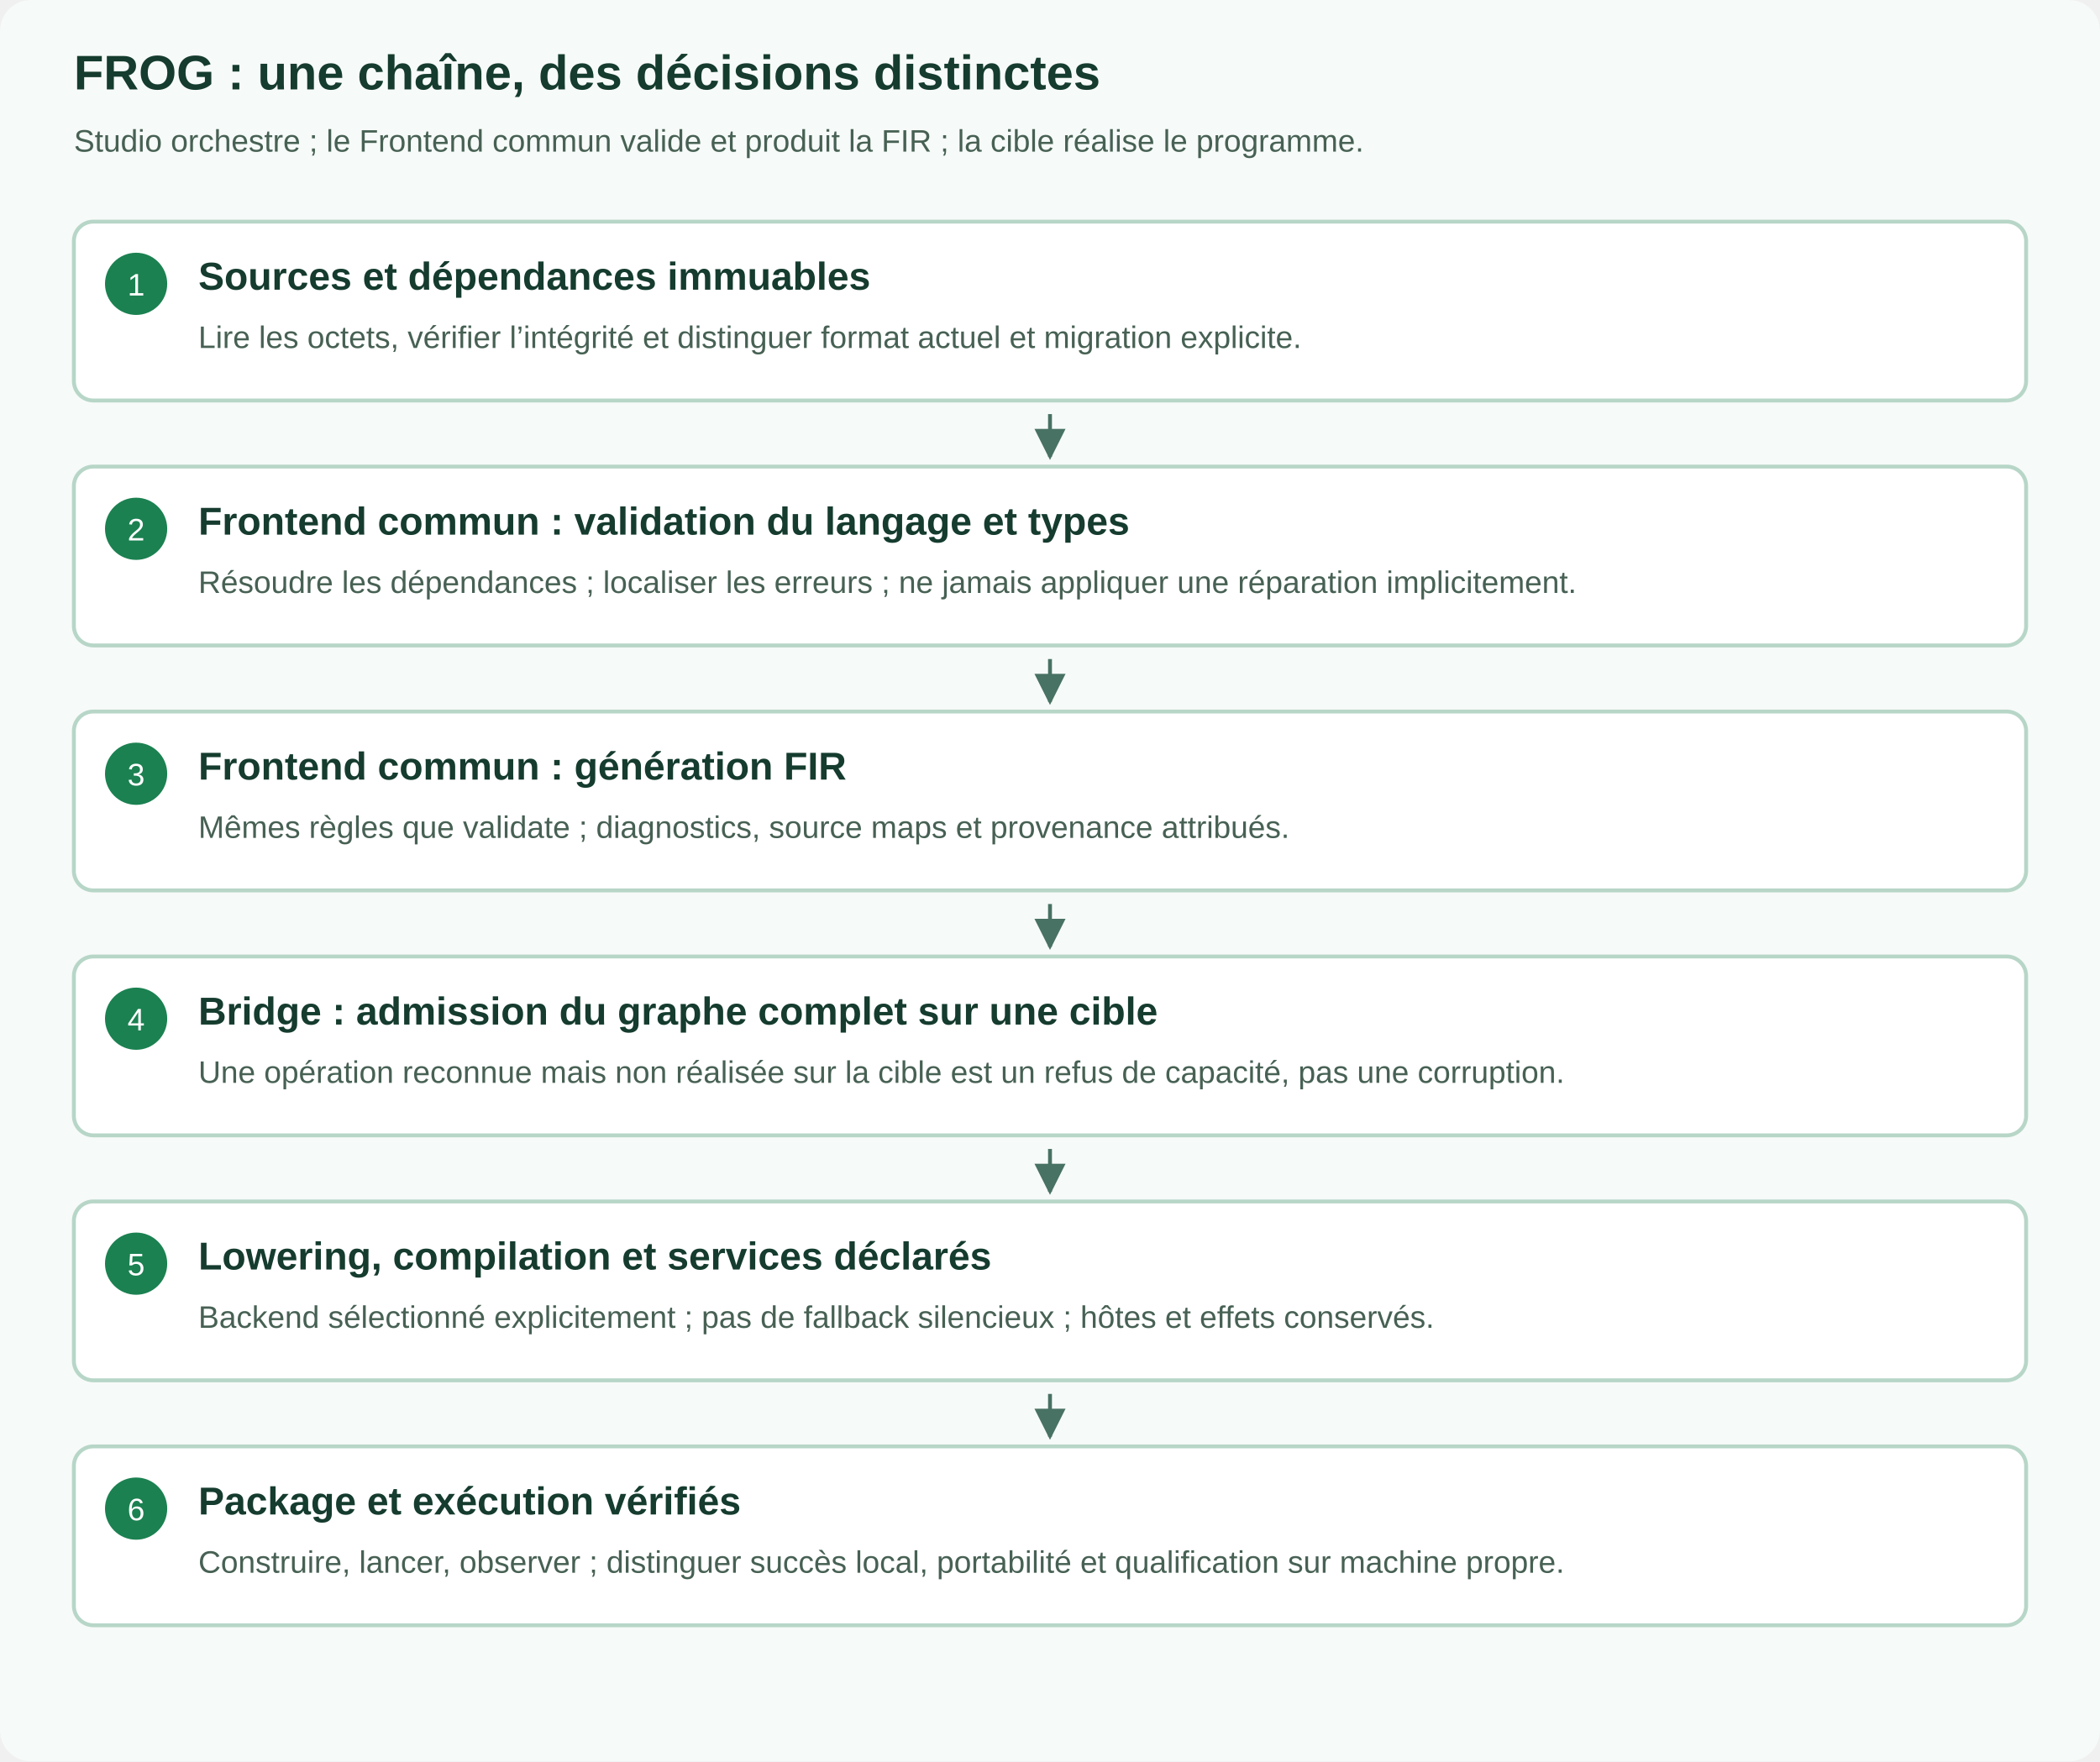
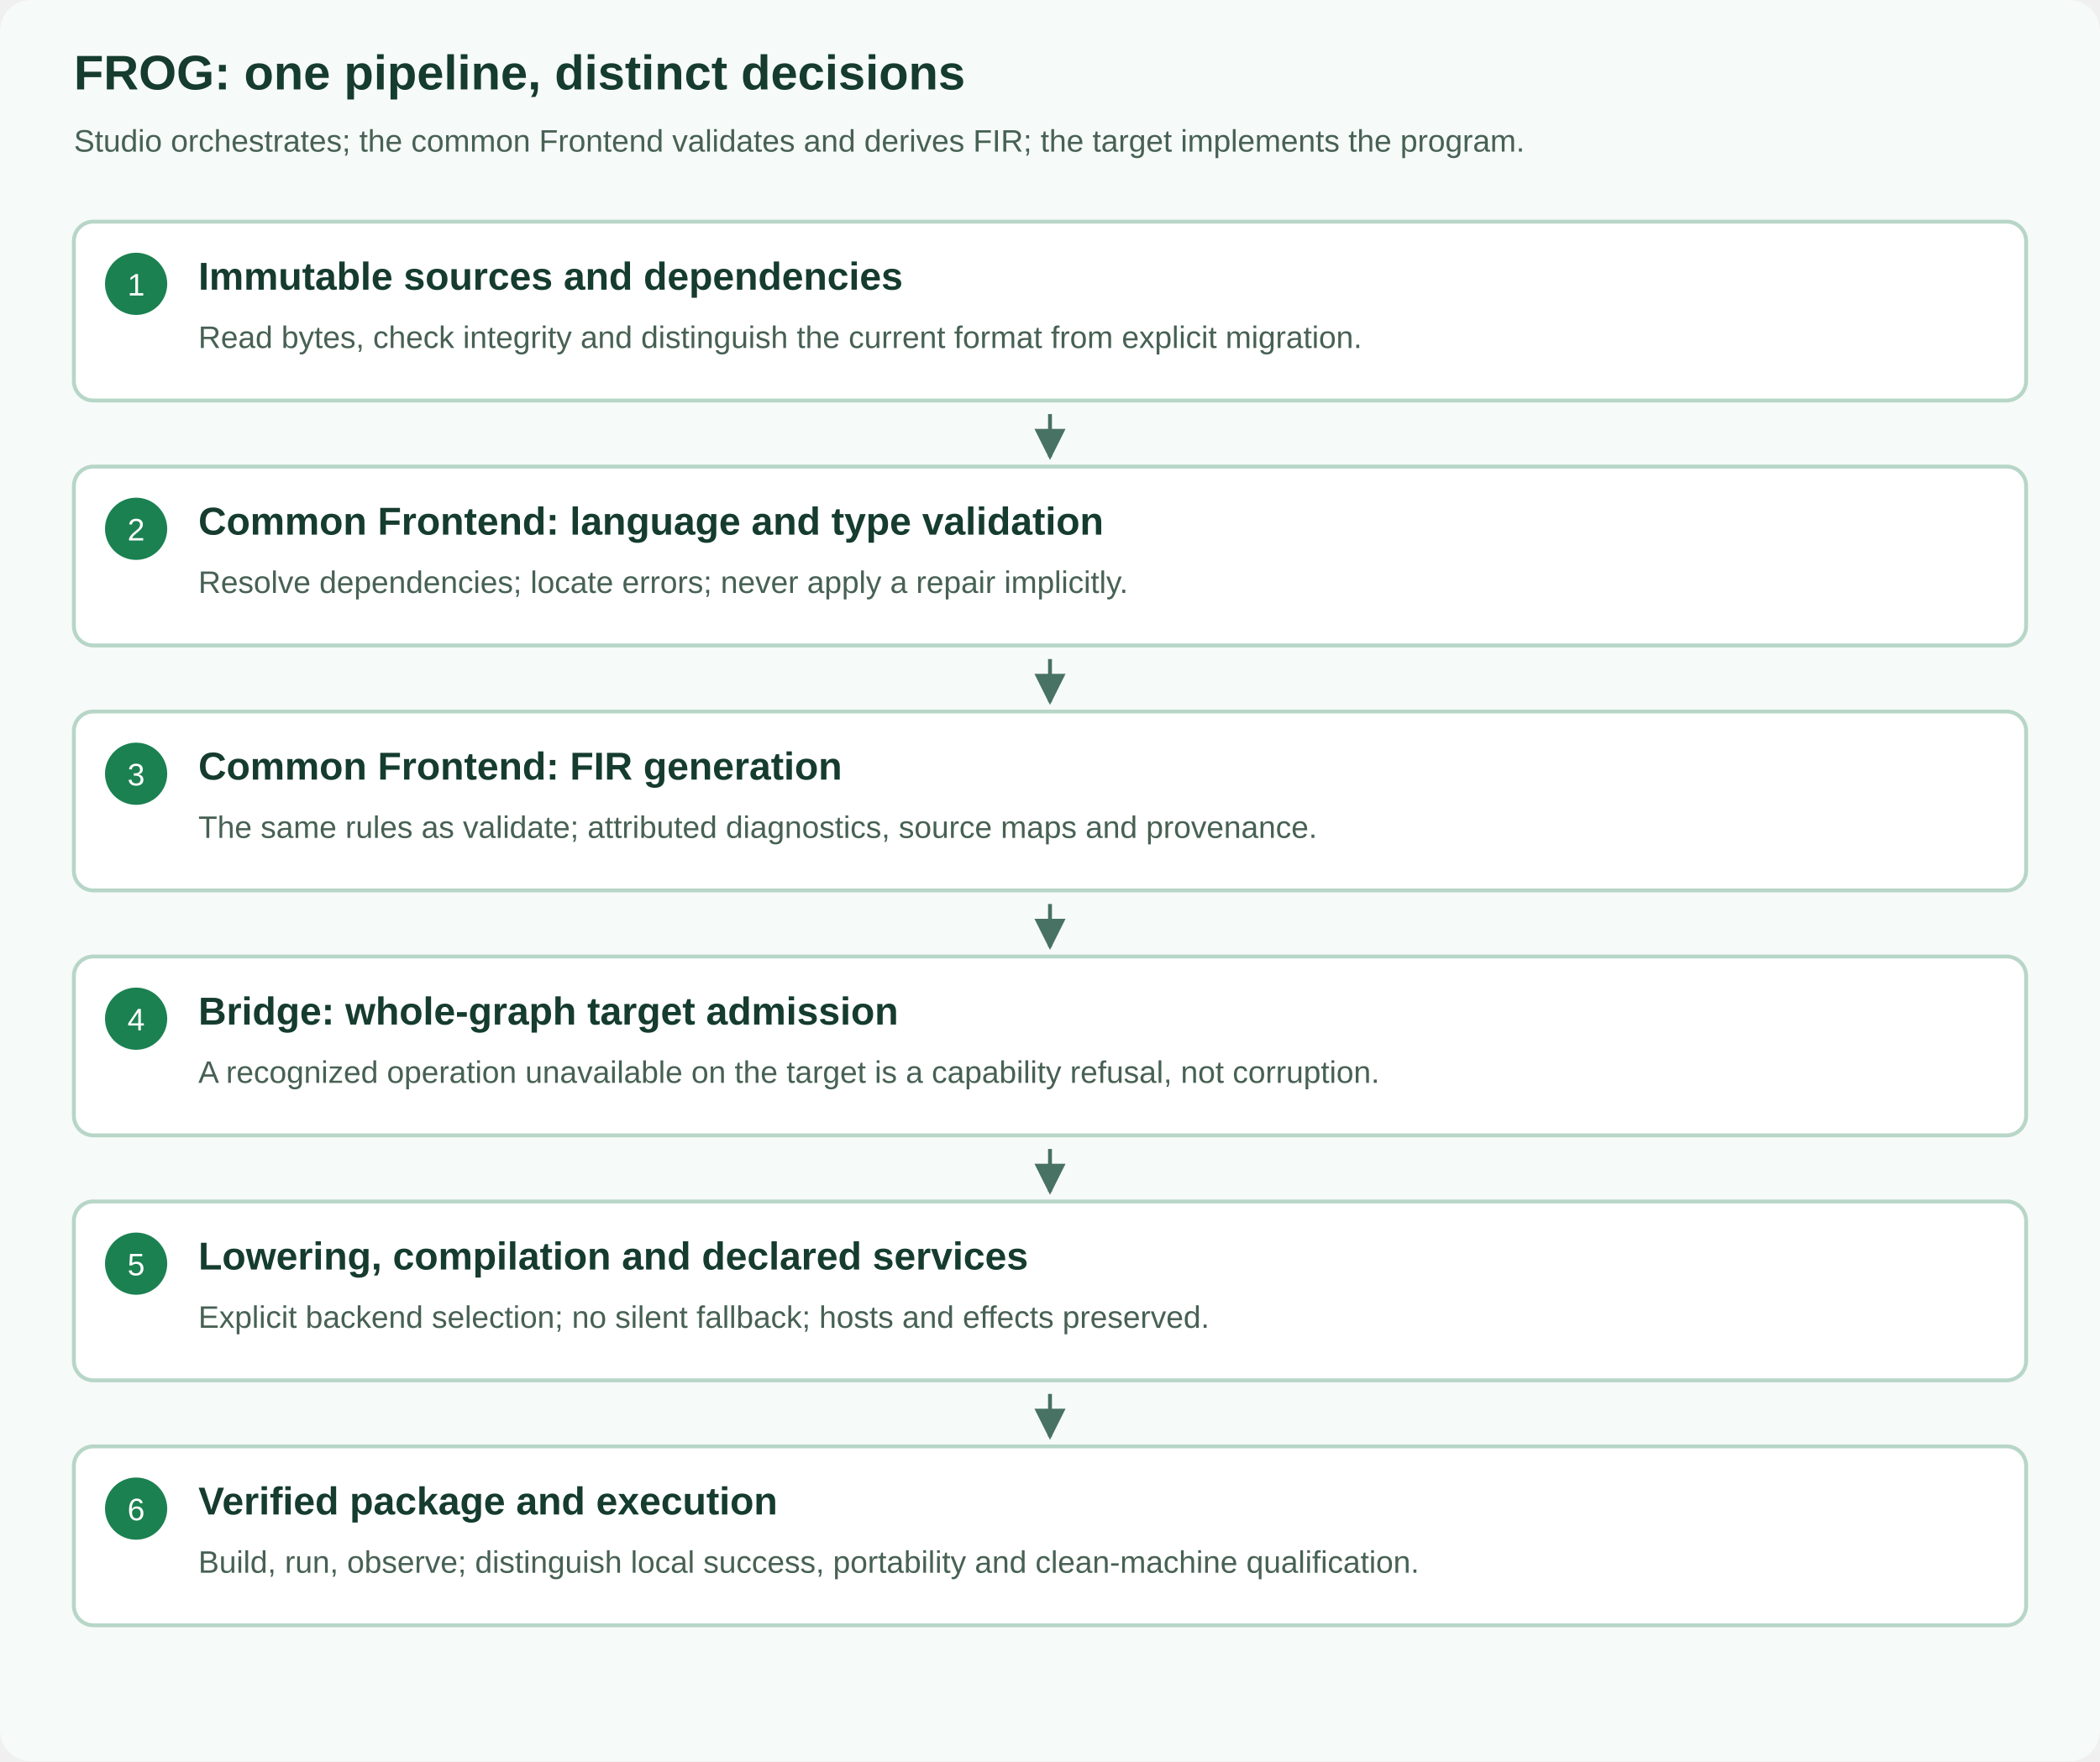
<svg xmlns="http://www.w3.org/2000/svg" width="1080" height="906" viewBox="0 0 1080 906" role="img" aria-labelledby="title desc">
  <defs>
    <marker id="arrow" viewBox="0 0 10 10" refX="9" refY="5" markerWidth="8" markerHeight="8" orient="auto">
      <path d="M0 0 L10 5 L0 10 Z" fill="#487263" />
    </marker>
  </defs>
  <rect width="100%" height="100%" rx="16" fill="#f6faf8" />
-   <text x="38" y="46" font-family="Segoe UI,Arial,sans-serif" font-size="25" font-weight="700" fill="#153c2e">FROG : une chaîne, des décisions distinctes</text>
-   <text x="38" y="78" font-family="Segoe UI,Arial,sans-serif" font-size="16" fill="#476154">Studio orchestre ; le Frontend commun valide et produit la FIR ; la cible réalise le programme.</text>
+   <text x="38" y="46" font-family="Segoe UI,Arial,sans-serif" font-size="25" font-weight="700" fill="#153c2e">FROG: one pipeline, distinct decisions</text>
+   <text x="38" y="78" font-family="Segoe UI,Arial,sans-serif" font-size="16" fill="#476154">Studio orchestrates; the common Frontend validates and derives FIR; the target implements the program.</text>
  <rect x="38" y="114" width="1004" height="92" rx="10" fill="white" stroke="#b7d6c8" stroke-width="2" />
  <circle cx="70" cy="146" r="16" fill="#1b8151" />
  <text x="70" y="152" text-anchor="middle" font-family="Segoe UI,Arial,sans-serif" font-size="16" fill="white">1</text>
-   <text x="102" y="149" font-family="Segoe UI,Arial,sans-serif" font-size="20" font-weight="600" fill="#153c2e">Sources et dépendances immuables</text>
-   <text x="102" y="179" font-family="Segoe UI,Arial,sans-serif" font-size="16" fill="#476154">Lire les octets, vérifier l’intégrité et distinguer format actuel et migration explicite.</text>
+   <text x="102" y="149" font-family="Segoe UI,Arial,sans-serif" font-size="20" font-weight="600" fill="#153c2e">Immutable sources and dependencies</text>
+   <text x="102" y="179" font-family="Segoe UI,Arial,sans-serif" font-size="16" fill="#476154">Read bytes, check integrity and distinguish the current format from explicit migration.</text>
  <path d="M540 213 V235" stroke="#487263" stroke-width="2" marker-end="url(#arrow)" />
  <rect x="38" y="240" width="1004" height="92" rx="10" fill="white" stroke="#b7d6c8" stroke-width="2" />
  <circle cx="70" cy="272" r="16" fill="#1b8151" />
  <text x="70" y="278" text-anchor="middle" font-family="Segoe UI,Arial,sans-serif" font-size="16" fill="white">2</text>
-   <text x="102" y="275" font-family="Segoe UI,Arial,sans-serif" font-size="20" font-weight="600" fill="#153c2e">Frontend commun : validation du langage et types</text>
-   <text x="102" y="305" font-family="Segoe UI,Arial,sans-serif" font-size="16" fill="#476154">Résoudre les dépendances ; localiser les erreurs ; ne jamais appliquer une réparation implicitement.</text>
+   <text x="102" y="275" font-family="Segoe UI,Arial,sans-serif" font-size="20" font-weight="600" fill="#153c2e">Common Frontend: language and type validation</text>
+   <text x="102" y="305" font-family="Segoe UI,Arial,sans-serif" font-size="16" fill="#476154">Resolve dependencies; locate errors; never apply a repair implicitly.</text>
  <path d="M540 339 V361" stroke="#487263" stroke-width="2" marker-end="url(#arrow)" />
  <rect x="38" y="366" width="1004" height="92" rx="10" fill="white" stroke="#b7d6c8" stroke-width="2" />
  <circle cx="70" cy="398" r="16" fill="#1b8151" />
  <text x="70" y="404" text-anchor="middle" font-family="Segoe UI,Arial,sans-serif" font-size="16" fill="white">3</text>
-   <text x="102" y="401" font-family="Segoe UI,Arial,sans-serif" font-size="20" font-weight="600" fill="#153c2e">Frontend commun : génération FIR</text>
-   <text x="102" y="431" font-family="Segoe UI,Arial,sans-serif" font-size="16" fill="#476154">Mêmes règles que validate ; diagnostics, source maps et provenance attribués.</text>
+   <text x="102" y="401" font-family="Segoe UI,Arial,sans-serif" font-size="20" font-weight="600" fill="#153c2e">Common Frontend: FIR generation</text>
+   <text x="102" y="431" font-family="Segoe UI,Arial,sans-serif" font-size="16" fill="#476154">The same rules as validate; attributed diagnostics, source maps and provenance.</text>
  <path d="M540 465 V487" stroke="#487263" stroke-width="2" marker-end="url(#arrow)" />
  <rect x="38" y="492" width="1004" height="92" rx="10" fill="white" stroke="#b7d6c8" stroke-width="2" />
  <circle cx="70" cy="524" r="16" fill="#1b8151" />
  <text x="70" y="530" text-anchor="middle" font-family="Segoe UI,Arial,sans-serif" font-size="16" fill="white">4</text>
-   <text x="102" y="527" font-family="Segoe UI,Arial,sans-serif" font-size="20" font-weight="600" fill="#153c2e">Bridge : admission du graphe complet sur une cible</text>
-   <text x="102" y="557" font-family="Segoe UI,Arial,sans-serif" font-size="16" fill="#476154">Une opération reconnue mais non réalisée sur la cible est un refus de capacité, pas une corruption.</text>
+   <text x="102" y="527" font-family="Segoe UI,Arial,sans-serif" font-size="20" font-weight="600" fill="#153c2e">Bridge: whole-graph target admission</text>
+   <text x="102" y="557" font-family="Segoe UI,Arial,sans-serif" font-size="16" fill="#476154">A recognized operation unavailable on the target is a capability refusal, not corruption.</text>
  <path d="M540 591 V613" stroke="#487263" stroke-width="2" marker-end="url(#arrow)" />
  <rect x="38" y="618" width="1004" height="92" rx="10" fill="white" stroke="#b7d6c8" stroke-width="2" />
  <circle cx="70" cy="650" r="16" fill="#1b8151" />
  <text x="70" y="656" text-anchor="middle" font-family="Segoe UI,Arial,sans-serif" font-size="16" fill="white">5</text>
-   <text x="102" y="653" font-family="Segoe UI,Arial,sans-serif" font-size="20" font-weight="600" fill="#153c2e">Lowering, compilation et services déclarés</text>
-   <text x="102" y="683" font-family="Segoe UI,Arial,sans-serif" font-size="16" fill="#476154">Backend sélectionné explicitement ; pas de fallback silencieux ; hôtes et effets conservés.</text>
+   <text x="102" y="653" font-family="Segoe UI,Arial,sans-serif" font-size="20" font-weight="600" fill="#153c2e">Lowering, compilation and declared services</text>
+   <text x="102" y="683" font-family="Segoe UI,Arial,sans-serif" font-size="16" fill="#476154">Explicit backend selection; no silent fallback; hosts and effects preserved.</text>
  <path d="M540 717 V739" stroke="#487263" stroke-width="2" marker-end="url(#arrow)" />
  <rect x="38" y="744" width="1004" height="92" rx="10" fill="white" stroke="#b7d6c8" stroke-width="2" />
  <circle cx="70" cy="776" r="16" fill="#1b8151" />
  <text x="70" y="782" text-anchor="middle" font-family="Segoe UI,Arial,sans-serif" font-size="16" fill="white">6</text>
-   <text x="102" y="779" font-family="Segoe UI,Arial,sans-serif" font-size="20" font-weight="600" fill="#153c2e">Package et exécution vérifiés</text>
-   <text x="102" y="809" font-family="Segoe UI,Arial,sans-serif" font-size="16" fill="#476154">Construire, lancer, observer ; distinguer succès local, portabilité et qualification sur machine propre.</text>
+   <text x="102" y="779" font-family="Segoe UI,Arial,sans-serif" font-size="20" font-weight="600" fill="#153c2e">Verified package and execution</text>
+   <text x="102" y="809" font-family="Segoe UI,Arial,sans-serif" font-size="16" fill="#476154">Build, run, observe; distinguish local success, portability and clean-machine qualification.</text>
</svg>
